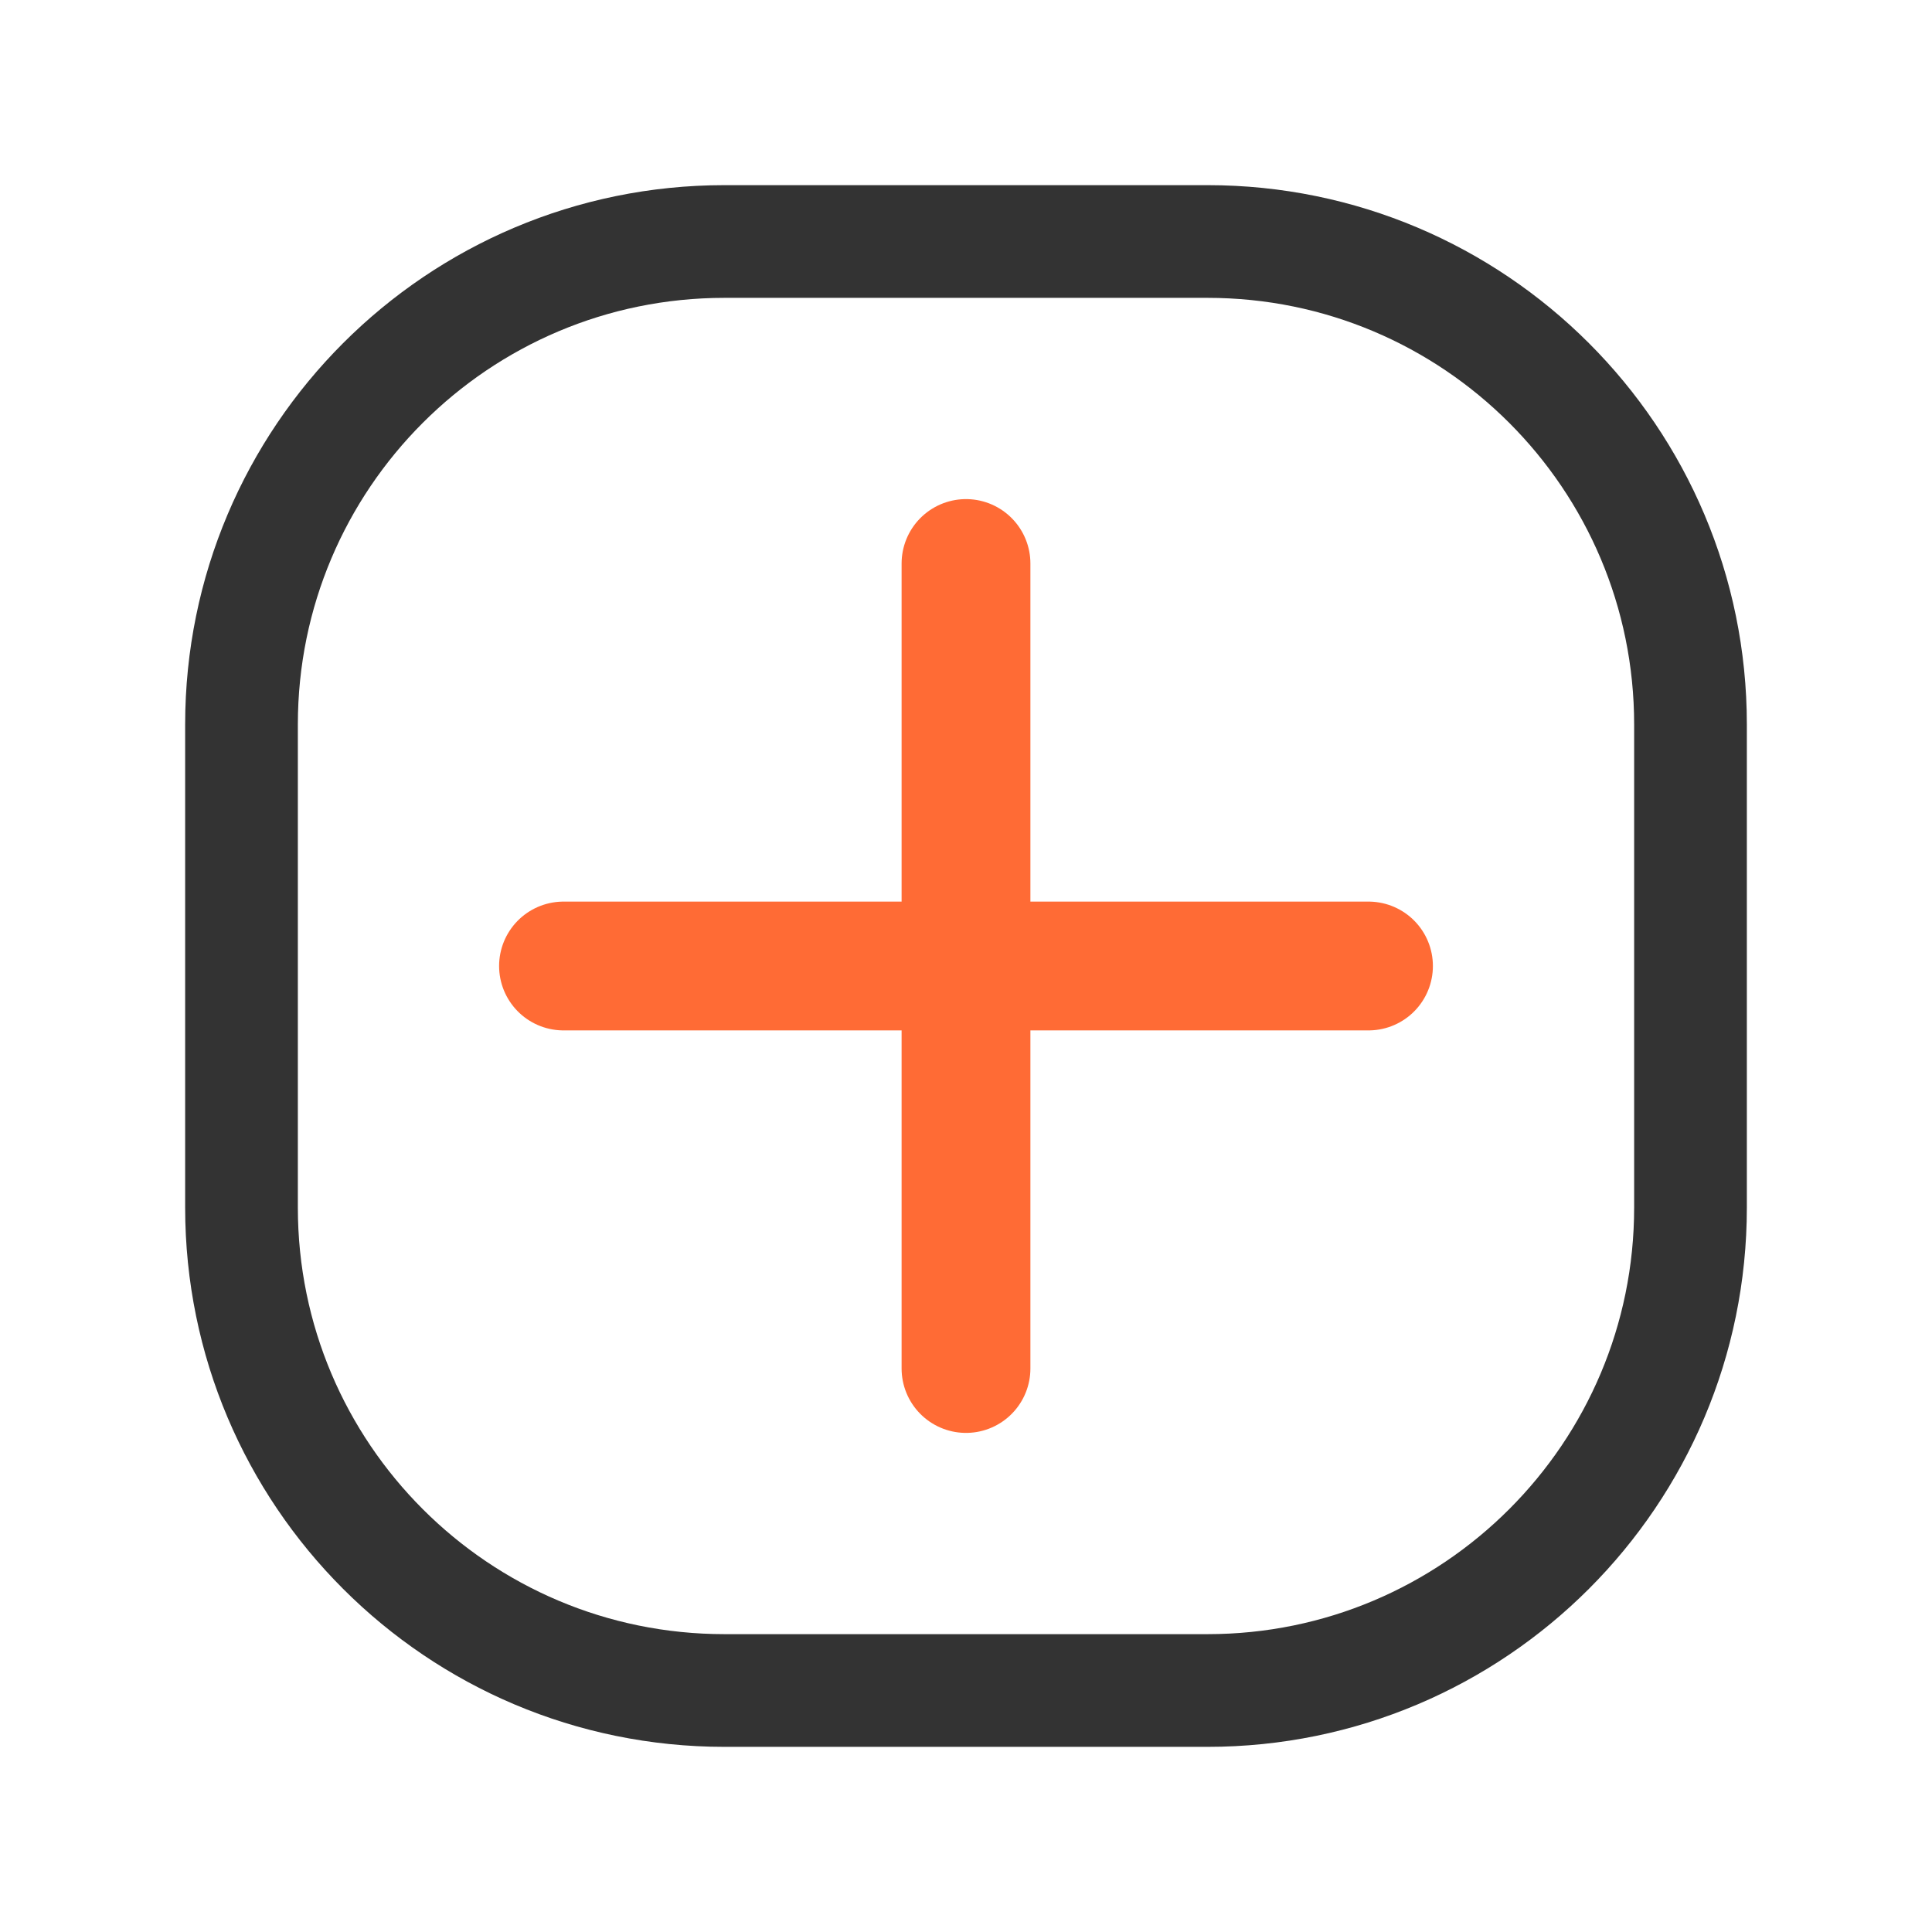
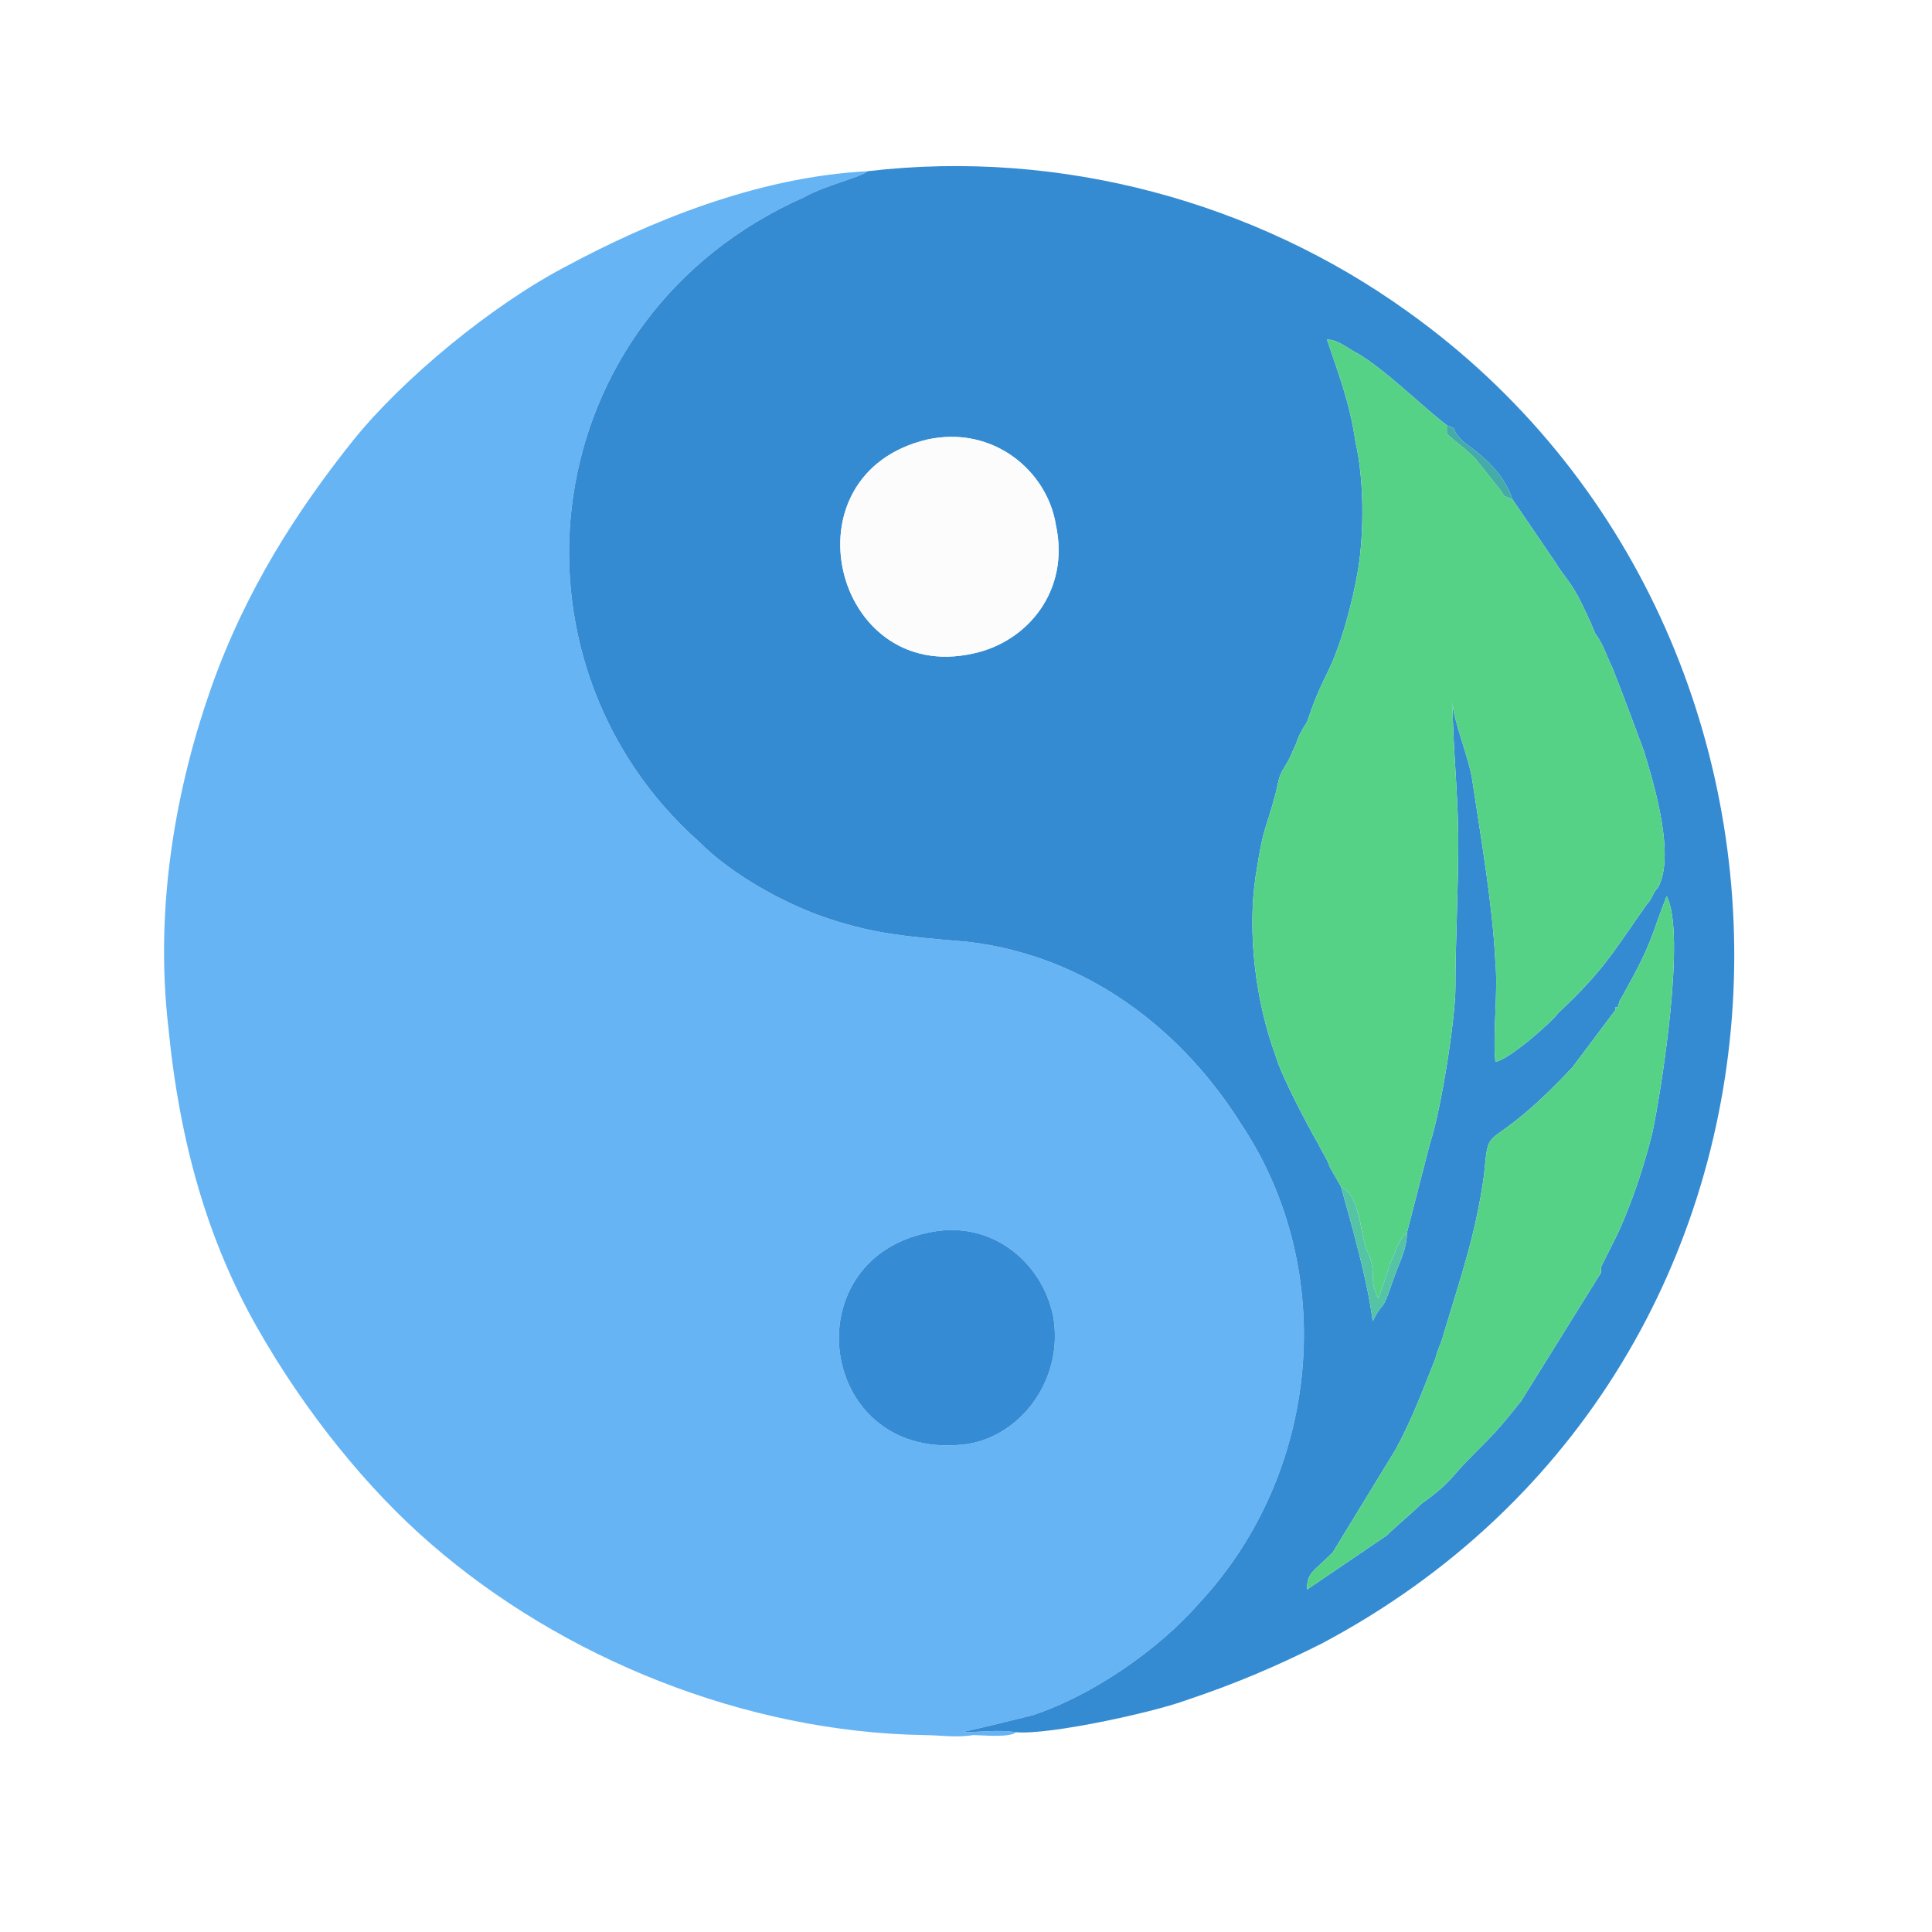
- <svg xmlns="http://www.w3.org/2000/svg" width="48" height="48" viewBox="0 0 48 48" fill="none">
-   <rect x="6" y="6" width="36" height="36" rx="12" stroke="#333333" stroke-width="2.8" />
-   <path d="M24 14V34" stroke="#FF6B35" stroke-width="3.2" stroke-linecap="round" />
-   <path d="M14 24H34" stroke="#FF6B35" stroke-width="3.2" stroke-linecap="round" />
+ <svg xmlns="http://www.w3.org/2000/svg" width="6.773mm" height="6.773mm" viewBox="0 0 677 677" fill-rule="evenodd" clip-rule="evenodd">
+   <path fill="#66B4F4" d="M325 432c22,-5 40,10 44,29 4,22 -11,42 -30,45 -52,7 -62,-64 -14,-74zm31 175c-6,-1 -13,0 -19,0 9,-2 17,-4 25,-6 21,-7 44,-23 58,-39 43,-46 49,-117 15,-168 -20,-32 -53,-59 -96,-64 -24,-2 -35,-3 -54,-10 -15,-6 -30,-15 -40,-25 -72,-64 -58,-184 37,-226 7,-4 20,-7 22,-9 -39,2 -77,18 -105,33 -27,14 -58,40 -75,61 -20,25 -38,53 -50,87 -12,34 -20,76 -15,119 4,41 14,75 31,105 17,30 39,57 61,76 46,40 110,66 173,67 5,0 11,1 17,0 3,0 13,1 15,-1z" />
+   <path fill="#348BD2" d="M458 557c0,-6 2,-6 9,-13l22 -36c6,-11 10,-22 14,-32 1,-4 2,-5 3,-9 6,-20 11,-34 14,-55 2,-21 0,-5 31,-38l15 -20c0,0 0,-1 0,-1 0,0 0,0 1,0 0,-1 0,-1 0,-1 1,-1 0,-1 1,-2 6,-11 9,-16 13,-28l3 -8c7,13 -2,69 -5,83 -3,12 -7,24 -12,35l-6 12c0,1 0,1 0,2l-28 45c-8,10 -9,11 -18,20 -6,6 -7,9 -17,16 -4,4 -8,7 -12,11l-28 19zm-133 -403c23,-5 42,11 45,30 5,23 -10,41 -29,45 -49,11 -67,-63 -16,-75zm182 -5c5,2 0,0 6,6 7,5 14,11 17,20l15 22c3,5 4,5 8,12 2,4 4,8 6,13 3,4 4,8 6,12 4,10 8,21 11,29 4,13 11,37 5,48 -2,2 -2,4 -4,6 -12,17 -15,23 -31,38 -2,3 -18,17 -22,17 -1,-10 1,-24 0,-35 -1,-20 -5,-43 -8,-63 -1,-8 -7,-22 -7,-28 0,15 2,32 2,49 0,17 -1,35 -1,51 0,11 -5,43 -9,55l-8 31c0,6 -3,11 -5,17 -4,12 -3,6 -7,14 -2,-17 -11,-46 -11,-47 0,0 0,0 0,0l-4 -7c-1,-3 -2,-4 -4,-8 -4,-7 -13,-24 -15,-31 -7,-19 -10,-43 -7,-63 3,-19 3,-14 7,-29 1,-4 1,-6 3,-9 3,-5 2,-4 4,-8 1,-3 2,-5 4,-8 2,-6 4,-11 7,-17 5,-10 9,-25 11,-37 2,-13 2,-31 -1,-44 -2,-14 -6,-24 -10,-36 4,0 7,3 11,5 10,6 23,19 31,25zm-203 -89c-2,2 -15,5 -22,9 -95,42 -109,162 -37,226 10,10 25,19 40,25 19,7 30,8 54,10 43,5 76,32 96,64 34,51 28,122 -15,168 -14,16 -37,32 -58,39 -8,2 -16,4 -25,6 6,0 13,-1 19,0 12,1 48,-7 59,-11 18,-6 32,-12 48,-20 185,-98 190,-353 30,-467 -53,-38 -121,-57 -189,-49z" />
+   <path fill="#56D287" d="M470 416c6,2 7,16 8,19 1,5 2,3 3,10 0,4 0,6 2,10 1,-3 3,-8 4,-12 1,-2 2,-4 2,-5 3,-6 3,-5 4,-6l8 -31c4,-12 9,-44 9,-55 0,-16 1,-34 1,-51 0,-17 -2,-34 -2,-49 0,6 6,20 7,28 3,20 7,43 8,63 1,11 -1,25 0,35 4,0 20,-14 22,-17 16,-15 19,-21 31,-38 2,-2 2,-4 4,-6 6,-11 -1,-35 -5,-48 -3,-8 -7,-19 -11,-29 -2,-4 -3,-8 -6,-12 -2,-5 -4,-9 -6,-13 -4,-7 -5,-7 -8,-12l-15 -22c-4,-2 -2,0 -4,-3l-8 -10c-2,-3 -9,-8 -11,-10l0 -3c-8,-6 -21,-19 -31,-25 -4,-2 -7,-5 -11,-5 4,12 8,22 10,36 3,13 3,31 1,44 -2,12 -6,27 -11,37 -3,6 -5,11 -7,17 -2,3 -3,5 -4,8 -2,4 -1,3 -4,8 -2,3 -2,5 -3,9 -4,15 -4,10 -7,29 -3,20 0,44 7,63 2,7 11,24 15,31 2,4 3,5 4,8l4 7c0,0 0,0 0,0z" />
+   <path fill="#56D287" d="M486 538c4,-4 8,-7 12,-11 10,-7 11,-10 17,-16 9,-9 10,-10 18,-20l28 -45c0,-1 0,-1 0,-2l6 -12c5,-11 9,-23 12,-35 3,-14 12,-70 5,-83l-3 8c-4,12 -7,17 -13,28 -1,1 0,1 -1,2 0,0 0,0 0,1 -1,0 -1,0 -1,0 0,0 0,1 0,1l-15 20c-31,33 -29,17 -31,38 -3,21 -8,35 -14,55 -1,4 -2,5 -3,9 -4,10 -8,21 -14,32l-22 36c-7,7 -9,7 -9,13l28 -19z" />
+   <path fill="#FCFCFC" d="M325 154c-51,12 -33,86 16,75 19,-4 34,-22 29,-45 -3,-19 -22,-35 -45,-30z" />
+   <path fill="#358BD4" d="M325 432c-48,10 -38,81 14,74 19,-3 34,-23 30,-45 -4,-19 -22,-34 -44,-29z" />
+   <path fill="#54C4A4" d="M493 432c-1,1 -1,0 -4,6 0,1 -1,3 -2,5 -1,4 -3,9 -4,12 -2,-4 -2,-6 -2,-10 -1,-7 -2,-5 -3,-10 -1,-3 -2,-17 -8,-19 0,1 9,30 11,47 4,-8 3,-2 7,-14 2,-6 5,-11 5,-17z" />
+   <path fill="#44ABA9" d="M530 175c-3,-9 -10,-15 -17,-20 -6,-6 -1,-4 -6,-6l0 3c2,2 9,7 11,10l8 10c2,3 0,1 4,3z" />
</svg>
